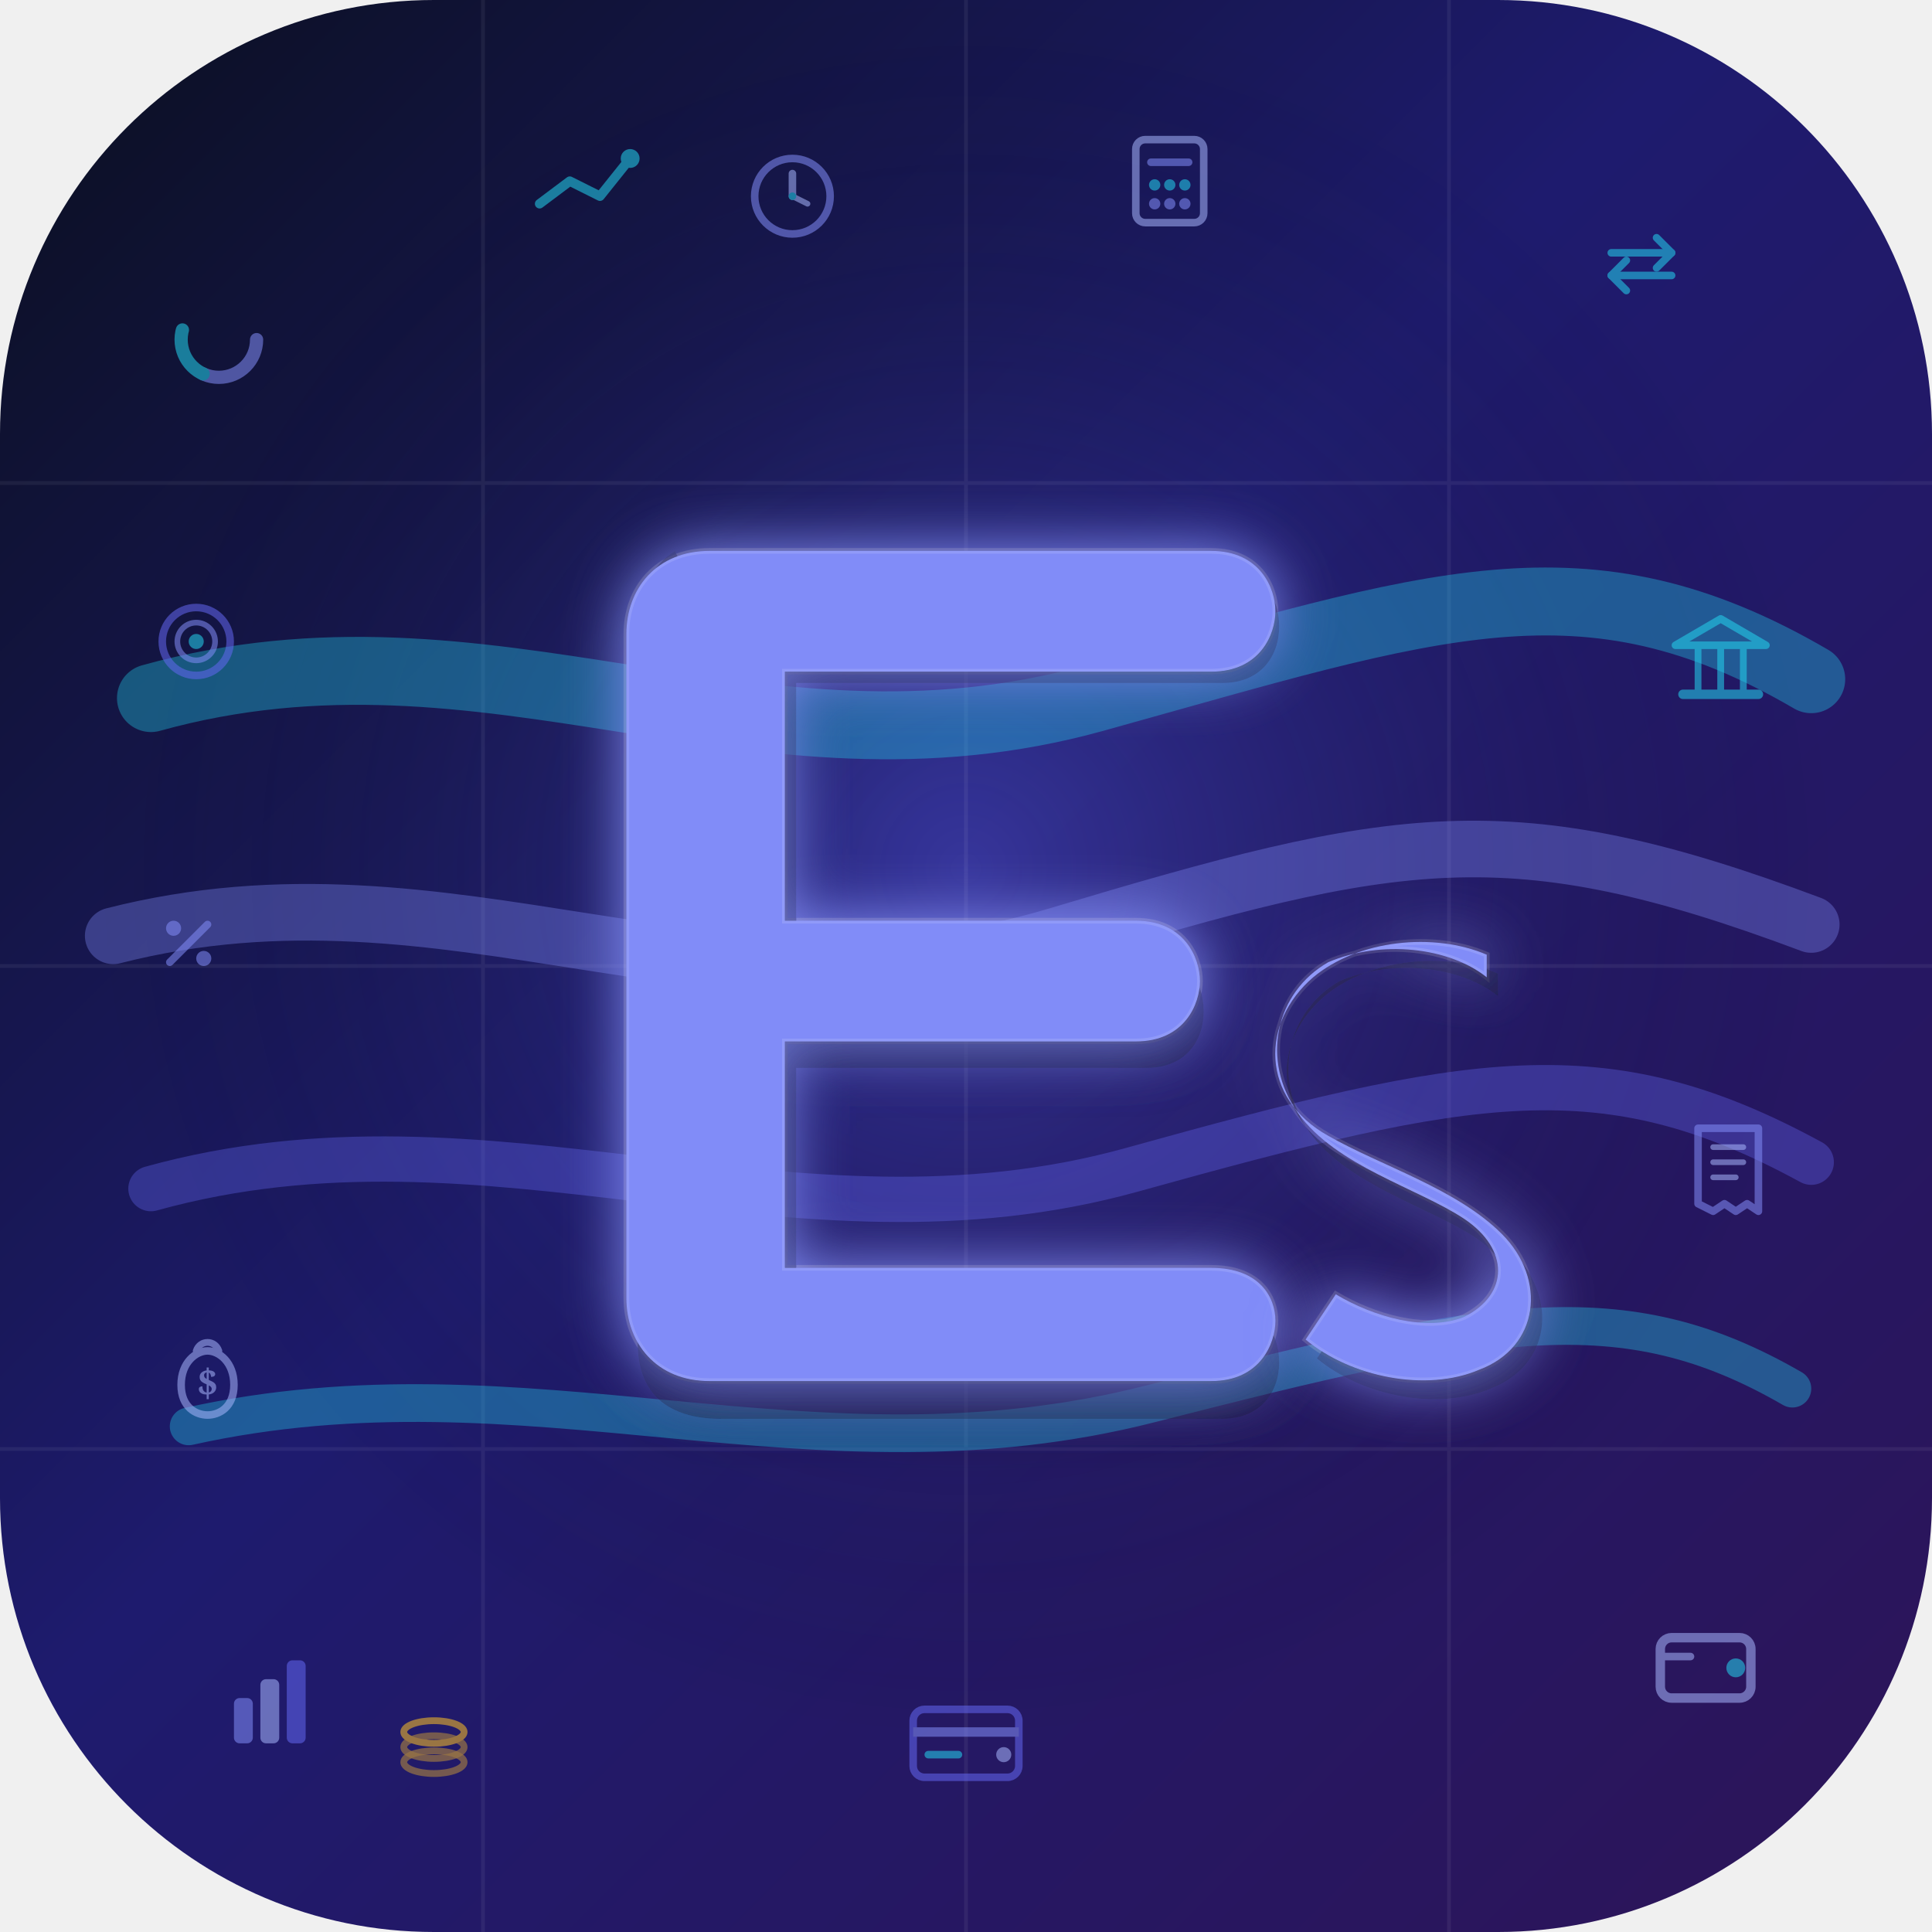
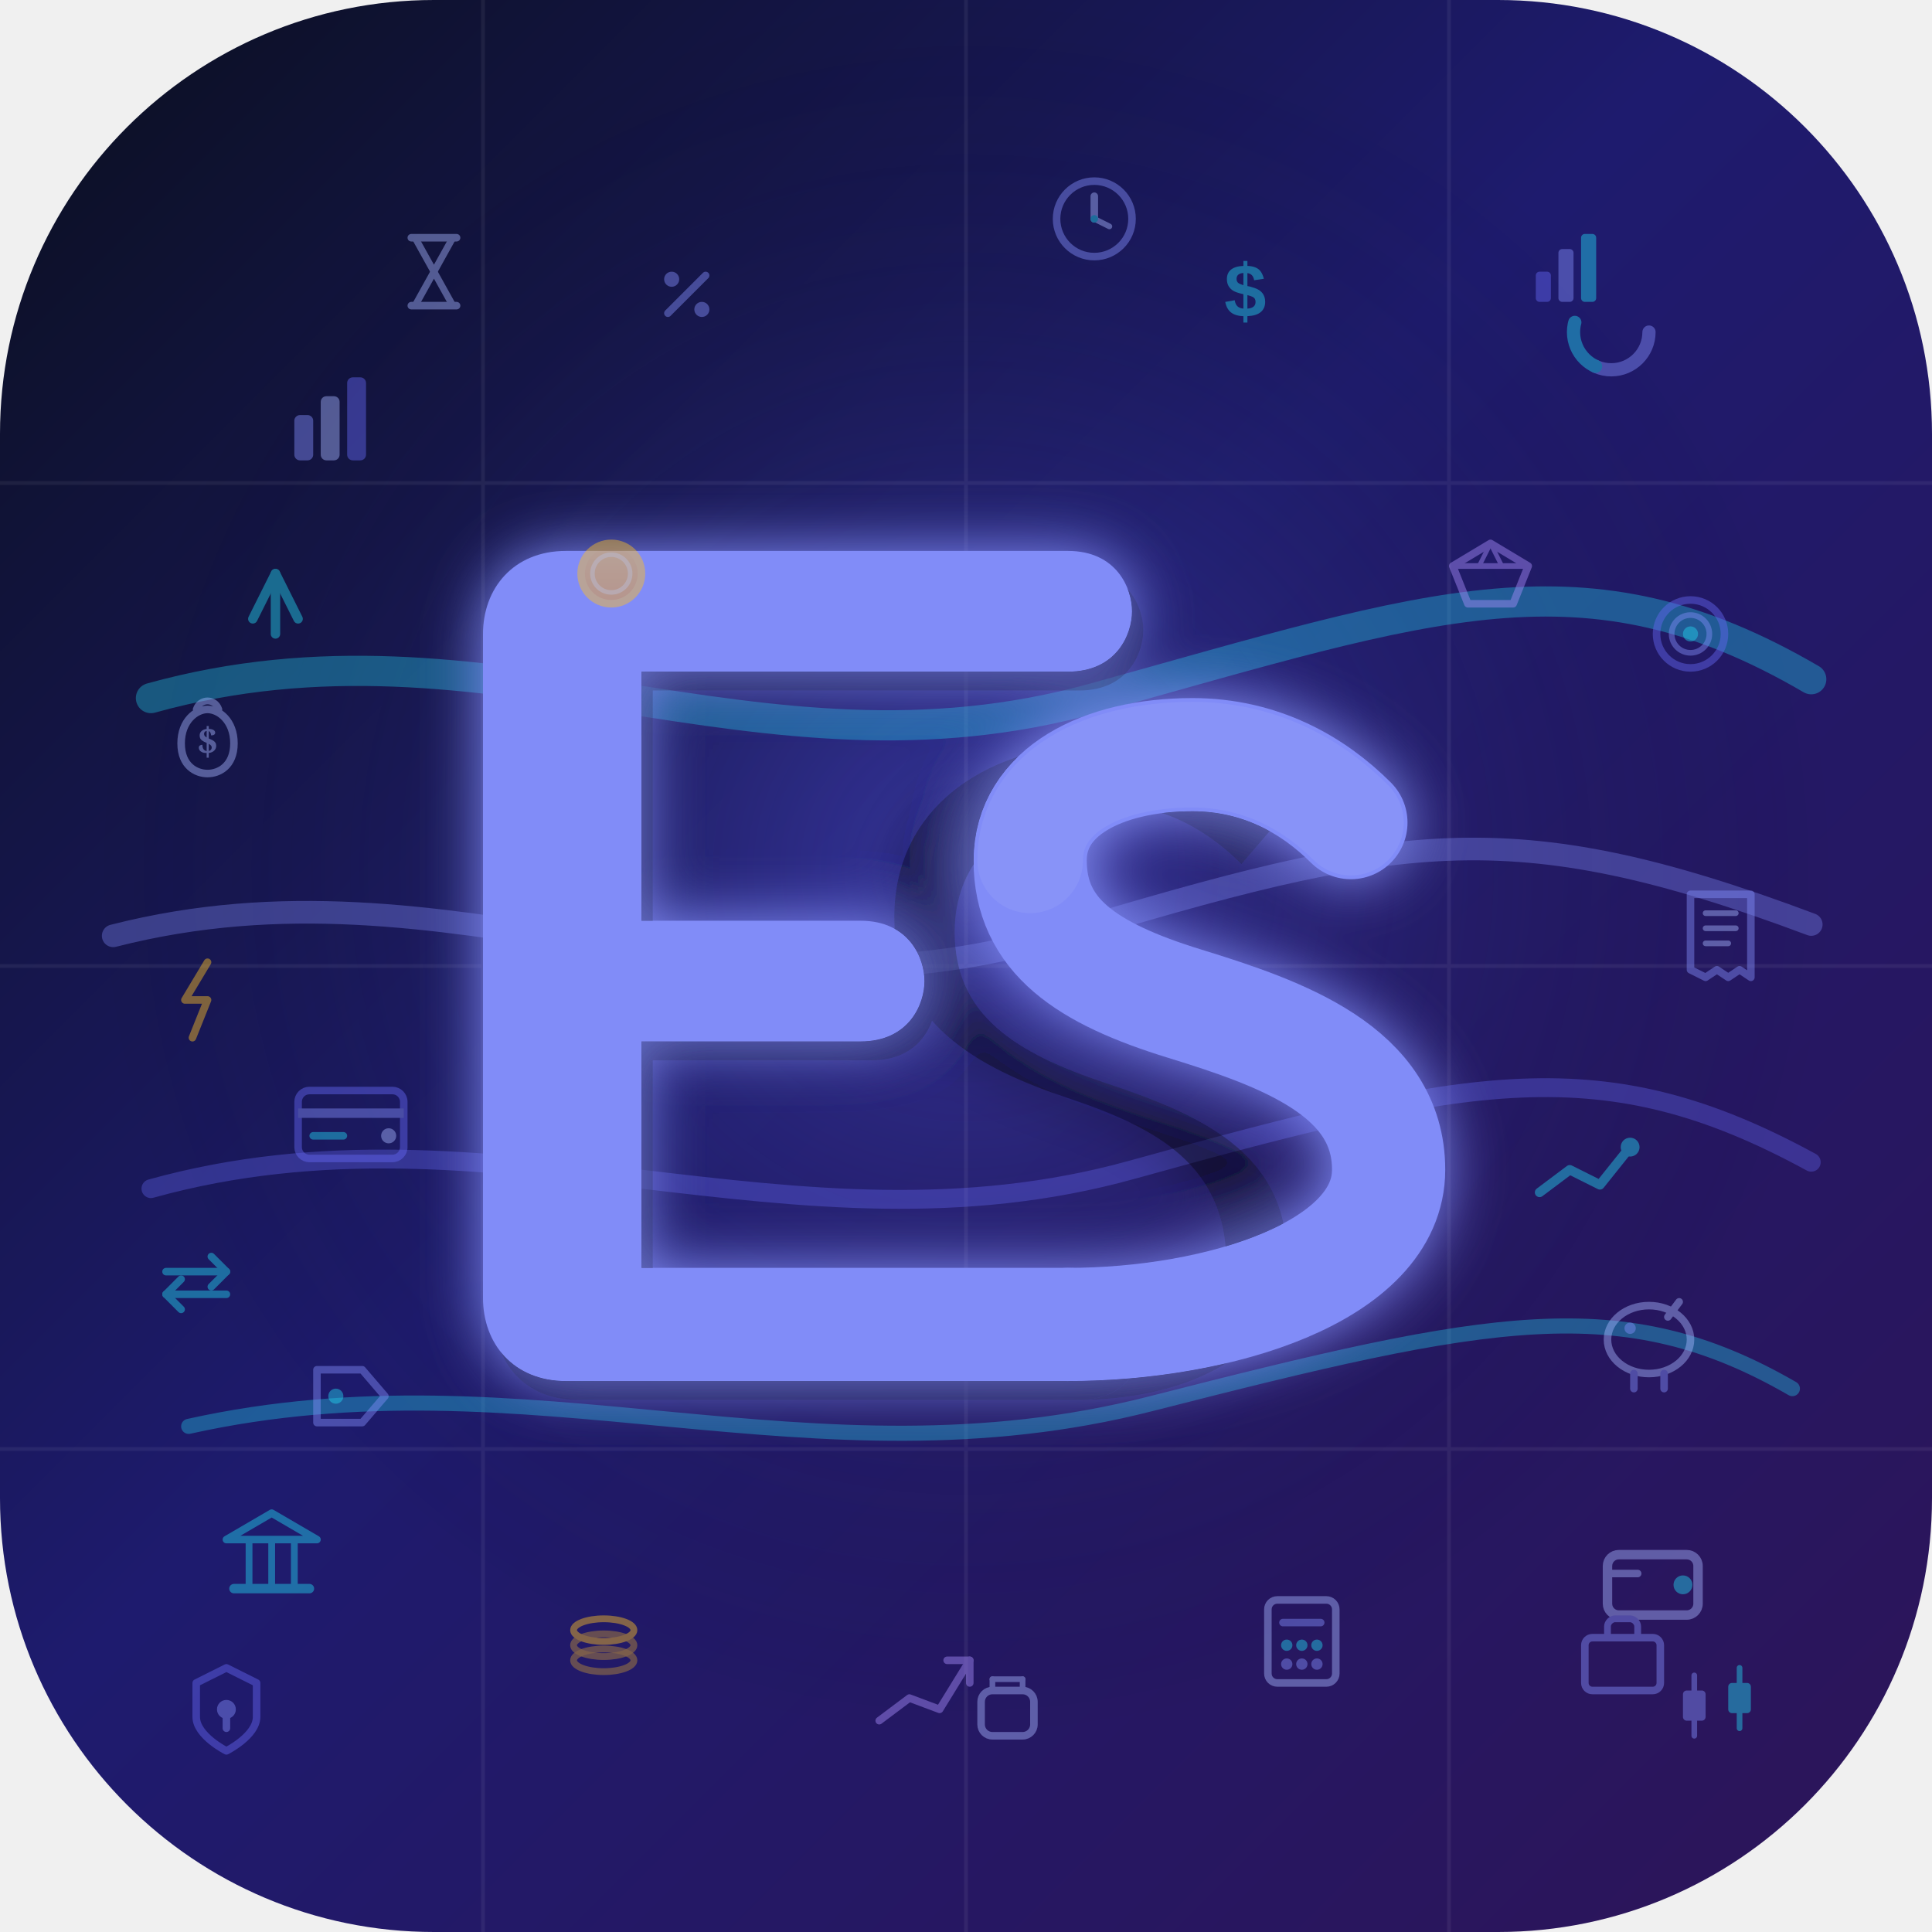
<svg xmlns="http://www.w3.org/2000/svg" viewBox="0 0 512 512" fill="none">
  <defs>
    <linearGradient id="bg" x1="0" y1="0" x2="512" y2="512" gradientUnits="userSpaceOnUse">
      <stop offset="0%" stop-color="#0a0f1e" />
      <stop offset="45%" stop-color="#1e1b6e" />
      <stop offset="100%" stop-color="#2d1458" />
    </linearGradient>
    <linearGradient id="accent" x1="120" y1="140" x2="392" y2="372" gradientUnits="userSpaceOnUse">
      <stop offset="0%" stop-color="#818cf8" />
      <stop offset="50%" stop-color="#6366f1" />
      <stop offset="100%" stop-color="#22d3ee" />
    </linearGradient>
    <linearGradient id="stream" x1="0" y1="0" x2="1" y2="0">
      <stop offset="0%" stop-color="#6366f1" />
      <stop offset="50%" stop-color="#22d3ee" />
      <stop offset="100%" stop-color="#818cf8" />
    </linearGradient>
    <linearGradient id="coinGold" x1="0" y1="0" x2="0" y2="1">
      <stop offset="0%" stop-color="#fbbf24" />
      <stop offset="100%" stop-color="#f59e0b" />
    </linearGradient>
    <linearGradient id="coinEdgeLight" x1="0" y1="0" x2="0" y2="1">
      <stop offset="0%" stop-color="#fde68a" />
      <stop offset="100%" stop-color="#d97706" />
    </linearGradient>
    <filter id="glow" x="-20%" y="-20%" width="140%" height="140%">
      <feGaussianBlur in="SourceGraphic" stdDeviation="8" result="blur" />
      <feComposite in="SourceGraphic" in2="blur" operator="over" />
    </filter>
    <radialGradient id="centerGlow" cx="50%" cy="45%" r="45%">
      <stop offset="0%" stop-color="#6366f1" stop-opacity="0.35" />
      <stop offset="100%" stop-color="transparent" stop-opacity="0" />
    </radialGradient>
    <clipPath id="roundedSquare">
      <rect width="512" height="512" rx="115" ry="115" />
    </clipPath>
  </defs>
  <rect width="512" height="512" rx="115" ry="115" fill="url(#bg)" />
  <rect width="512" height="512" rx="115" ry="115" fill="url(#centerGlow)" />
  <g opacity="0.06" clip-path="url(#roundedSquare)">
    <line x1="0" y1="128" x2="512" y2="128" stroke="white" stroke-width="1" />
    <line x1="0" y1="256" x2="512" y2="256" stroke="white" stroke-width="1" />
    <line x1="0" y1="384" x2="512" y2="384" stroke="white" stroke-width="1" />
    <line x1="128" y1="0" x2="128" y2="512" stroke="white" stroke-width="1" />
    <line x1="256" y1="0" x2="256" y2="512" stroke="white" stroke-width="1" />
    <line x1="384" y1="0" x2="384" y2="512" stroke="white" stroke-width="1" />
  </g>
  <g opacity="0.35" clip-path="url(#roundedSquare)">
-     <path d="M40,185 C130,160 200,210 290,185 S420,145 480,180" stroke="#22d3ee" stroke-width="18" stroke-linecap="round" fill="none" />
-     <path d="M30,248 C120,225 190,275 280,248 S400,215 480,245" stroke="#818cf8" stroke-width="15" stroke-linecap="round" fill="none" />
-     <path d="M40,315 C130,290 210,335 300,310 S425,278 480,308" stroke="#6366f1" stroke-width="12" stroke-linecap="round" fill="none" />
-     <path d="M50,378 C140,358 215,395 305,372 S430,342 475,368" stroke="#22d3ee" stroke-width="10" stroke-linecap="round" fill="none" />
-   </g>
-   <g filter="url(#glow)" transform="translate(256, 256)">
+     <path d="M40,185 C130,160 200,210 290,185 S420,145 480,180" stroke="#22d3ee" stroke-width="8" stroke-linecap="round" fill="none" />
+     <path d="M30,248 C120,225 190,275 280,248 S400,215 480,245" stroke="#818cf8" stroke-width="6" stroke-linecap="round" fill="none" />
+     <path d="M40,315 C130,290 210,335 300,310 S425,278 480,308" stroke="#6366f1" stroke-width="5" stroke-linecap="round" fill="none" />
+     <path d="M50,378 C140,358 215,395 305,372 S430,342 475,368" stroke="#22d3ee" stroke-width="4" stroke-linecap="round" fill="none" />
+   </g>
+   <g filter="url(#glow)" transform="translate(218, 256)">
    <g transform="translate(3, 5)" opacity="0.35">
-       <path d="M-80,-115 C-80,-115 -90,-110 -90,-95 L-90,95 C-90,110 -80,115 -68,115 L65,115 C75,115 80,108 80,100 C80,92 75,85 65,85 L-48,85 L-48,22 L45,22 C55,22 60,15 60,7 C60,-1 55,-8 45,-8 L-48,-8 L-48,-80 L65,-80 C75,-80 80,-87 80,-95 C80,-103 75,-110 65,-110 L-68,-110 C-80,-110 -80,-115 -80,-115 Z" fill="black" />
-     </g>
-     <path d="       M-68,-110       C-82,-110 -90,-100 -90,-88       L-90,88       C-90,100 -82,110 -68,110       L65,110       C78,110 82,100 82,94       C82,88 78,80 65,80       L-48,80       L-48,20       L45,20       C58,20 62,10 62,4       C62,-2 58,-12 45,-12       L-48,-12       L-48,-78       L65,-78       C78,-78 82,-88 82,-94       C82,-100 78,-110 65,-110       Z     " fill="url(#accent)" />
-     <path d="       M-68,-110       C-82,-110 -90,-100 -90,-88       L-90,88       C-90,100 -82,110 -68,110       L65,110       C78,110 82,100 82,94       C82,88 78,80 65,80       L-48,80       L-48,20       L45,20       C58,20 62,10 62,4       C62,-2 58,-12 45,-12       L-48,-12       L-48,-78       L65,-78       C78,-78 82,-88 82,-94       C82,-100 78,-110 65,-110       Z     " fill="none" stroke="white" stroke-width="1.5" opacity="0.12" />
-   </g>
-   <g filter="url(#glow)" transform="translate(370, 305)">
-     <g transform="translate(3, 5)" opacity="0.35">
-       <path d="         M24,-52         C10,-58 -10,-56 -22,-46         C-36,-34 -36,-14 -18,-4         C-4,4 16,10 28,22         C40,34 38,52 22,58         C8,64 -12,60 -24,50         L-16,38         C-6,44 8,48 18,44         C30,38 30,26 18,18         C6,10 -16,4 -26,-10         C-36,-24 -32,-42 -18,-50         C-4,-56 14,-54 24,-46         Z       " fill="black" />
-     </g>
-     <path d="       M24,-52       C10,-58 -10,-56 -22,-46       C-36,-34 -36,-14 -18,-4       C-4,4 16,10 28,22       C40,34 38,52 22,58       C8,64 -12,60 -24,50       L-16,38       C-6,44 8,48 18,44       C30,38 30,26 18,18       C6,10 -16,4 -26,-10       C-36,-24 -32,-42 -18,-50       C-4,-56 14,-54 24,-46       Z     " fill="url(#accent)" />
-     <path d="       M24,-52       C10,-58 -10,-56 -22,-46       C-36,-34 -36,-14 -18,-4       C-4,4 16,10 28,22       C40,34 38,52 22,58       C8,64 -12,60 -24,50       L-16,38       C-6,44 8,48 18,44       C30,38 30,26 18,18       C6,10 -16,4 -26,-10       C-36,-24 -32,-42 -18,-50       C-4,-56 14,-54 24,-46       Z     " fill="none" stroke="white" stroke-width="1.5" opacity="0.12" />
-   </g>
-   <g opacity="0.55" clip-path="url(#roundedSquare)">
-     <g transform="translate(62, 442)">
+       <path d="         M-68,-110 C-82,-110 -90,-100 -90,-88 L-90,88 C-90,100 -82,110 -68,110         L65,110 C78,110 82,100 82,94 C82,88 78,80 65,80 L-48,80 L-48,20         L10,20 C23,20 27,10 27,4 C27,-2 23,-12 10,-12 L-48,-12 L-48,-78         L65,-78 C78,-78 82,-88 82,-94 C82,-100 78,-110 65,-110 Z       " fill="black" />
+       <path d="         M65,110         C90,110 120,100 120,72         C120,44 96,34 72,26         C48,18 32,8 32,-14         C32,-36 50,-48 72,-48         C88,-48 100,-40 108,-32         L120,-46         C110,-56 94,-64 72,-64         C42,-64 16,-48 16,-18         C16,10 38,22 62,30         C86,38 104,48 104,74         C104,94 88,96 65,96 L-48,96 L-48,80 L65,80         C78,80 82,88 82,94 C82,100 78,110 65,110 Z       " fill="black" />
+     </g>
+     <path d="       M-68,-110       C-82,-110 -90,-100 -90,-88       L-90,88       C-90,100 -82,110 -68,110       L65,110       C78,110 82,100 82,94       C82,88 78,80 65,80       L-48,80       L-48,20       L10,20       C23,20 27,10 27,4       C27,-2 23,-12 10,-12       L-48,-12       L-48,-78       L65,-78       C78,-78 82,-88 82,-94       C82,-100 78,-110 65,-110       Z     " fill="url(#accent)" />
+     <path d="       M65,95       C105,95 150,81 150,54       C150,28 122,18 96,10       C70,2 55,-8 55,-28       C55,-46 74,-56 98,-56       C116,-56 130,-48 140,-38     " fill="none" stroke="url(#accent)" stroke-width="30" stroke-linecap="round" />
+     <path d="       M140,-38 C130,-48 116,-56 98,-56 C74,-56 55,-46 55,-28     " fill="none" stroke="white" stroke-width="28" stroke-linecap="round" opacity="0.06" />
+   </g>
+   <g opacity="0.45" clip-path="url(#roundedSquare)">
+     <g transform="translate(78, 102)">
      <rect x="0" y="8" width="5" height="12" rx="1.5" fill="#818cf8" />
      <rect x="7" y="3" width="5" height="17" rx="1.5" fill="#a5b4fc" />
      <rect x="14" y="-2" width="5" height="22" rx="1.5" fill="#6366f1" />
    </g>
-     <g transform="translate(58, 90)">
+     <g transform="translate(427, 88)">
      <circle cx="0" cy="0" r="10" fill="none" stroke="#818cf8" stroke-width="3.5" stroke-dasharray="20 43" stroke-linecap="round" />
      <circle cx="0" cy="0" r="10" fill="none" stroke="#22d3ee" stroke-width="3.5" stroke-dasharray="14 49" stroke-dashoffset="-20" stroke-linecap="round" />
    </g>
-     <g transform="translate(452, 442)">
+     <g transform="translate(438, 420)">
      <rect x="-12" y="-8" width="24" height="16" rx="3" fill="none" stroke="#a5b4fc" stroke-width="2.5" />
      <circle cx="8" cy="0" r="2.5" fill="#22d3ee" />
      <line x1="-12" y1="-3" x2="-4" y2="-3" stroke="#a5b4fc" stroke-width="2" stroke-linecap="round" />
    </g>
-     <g transform="translate(456, 175)">
+     <g transform="translate(72, 412)">
      <polygon points="0,-11 12,-4 -12,-4" fill="none" stroke="#22d3ee" stroke-width="2" stroke-linejoin="round" />
      <line x1="-10" y1="9" x2="10" y2="9" stroke="#22d3ee" stroke-width="2.5" stroke-linecap="round" />
      <line x1="-6" y1="-3" x2="-6" y2="8" stroke="#22d3ee" stroke-width="1.8" stroke-linecap="round" />
      <line x1="0" y1="-3" x2="0" y2="8" stroke="#22d3ee" stroke-width="1.8" stroke-linecap="round" />
      <line x1="6" y1="-3" x2="6" y2="8" stroke="#22d3ee" stroke-width="1.8" stroke-linecap="round" />
    </g>
-     <g transform="translate(50, 250)">
+     <g transform="translate(182, 78)">
      <circle cx="-4" cy="-4" r="2" fill="#818cf8" />
      <circle cx="4" cy="4" r="2" fill="#818cf8" />
      <line x1="-5" y1="5" x2="5" y2="-5" stroke="#818cf8" stroke-width="2" stroke-linecap="round" />
    </g>
-     <g transform="translate(310, 48)">
+     <g transform="translate(345, 435)">
      <rect x="-9" y="-11" width="18" height="22" rx="2.5" fill="none" stroke="#a5b4fc" stroke-width="2" />
      <line x1="-5" y1="-5" x2="5" y2="-5" stroke="#818cf8" stroke-width="2" stroke-linecap="round" />
      <circle cx="-4" cy="1" r="1.5" fill="#22d3ee" />
      <circle cx="0" cy="1" r="1.5" fill="#22d3ee" />
      <circle cx="4" cy="1" r="1.5" fill="#22d3ee" />
      <circle cx="-4" cy="6" r="1.5" fill="#818cf8" />
      <circle cx="0" cy="6" r="1.5" fill="#818cf8" />
      <circle cx="4" cy="6" r="1.5" fill="#818cf8" />
    </g>
-     <g transform="translate(256, 462)">
+     <g transform="translate(93, 298)">
      <rect x="-14" y="-9" width="28" height="18" rx="3" fill="none" stroke="#6366f1" stroke-width="2" />
      <line x1="-14" y1="-3" x2="14" y2="-3" stroke="#818cf8" stroke-width="2.5" />
      <line x1="-10" y1="3" x2="-2" y2="3" stroke="#22d3ee" stroke-width="2" stroke-linecap="round" />
      <circle cx="10" cy="3" r="2" fill="#a5b4fc" />
    </g>
-     <g transform="translate(155, 48)">
+     <g transform="translate(420, 310)">
      <polyline points="-12,6 -4,0 4,4 12,-6" fill="none" stroke="#22d3ee" stroke-width="2.5" stroke-linecap="round" stroke-linejoin="round" />
      <circle cx="12" cy="-6" r="2.5" fill="#22d3ee" />
    </g>
-     <g transform="translate(55, 365)">
+     <g transform="translate(55, 195)">
      <path d="M-7,2 C-7,-4 -3,-7 0,-7 C3,-7 7,-4 7,2 C7,8 3,10 0,10 C-3,10 -7,8 -7,2 Z" fill="none" stroke="#a5b4fc" stroke-width="2" />
      <path d="M-3,-7 C-2,-10 2,-10 3,-7" fill="none" stroke="#a5b4fc" stroke-width="1.8" stroke-linecap="round" />
      <text x="0" y="5" text-anchor="middle" font-family="serif" font-size="10" font-weight="bold" fill="#a5b4fc">$</text>
    </g>
-     <g transform="translate(458, 310)">
+     <g transform="translate(456, 248)">
      <path d="M-8,-11 L8,-11 L8,11 L5,9 L2,11 L-1,9 L-4,11 L-8,9 Z" fill="none" stroke="#818cf8" stroke-width="2" stroke-linejoin="round" />
      <line x1="-4" y1="-6" x2="4" y2="-6" stroke="#a5b4fc" stroke-width="1.5" stroke-linecap="round" />
      <line x1="-4" y1="-2" x2="4" y2="-2" stroke="#a5b4fc" stroke-width="1.5" stroke-linecap="round" />
      <line x1="-4" y1="2" x2="2" y2="2" stroke="#a5b4fc" stroke-width="1.5" stroke-linecap="round" />
    </g>
-     <g transform="translate(435, 70)">
+     <g transform="translate(52, 340)">
      <line x1="-8" y1="-3" x2="8" y2="-3" stroke="#22d3ee" stroke-width="2" stroke-linecap="round" />
      <polyline points="4,-7 8,-3 4,1" fill="none" stroke="#22d3ee" stroke-width="2" stroke-linecap="round" stroke-linejoin="round" />
      <line x1="8" y1="3" x2="-8" y2="3" stroke="#22d3ee" stroke-width="2" stroke-linecap="round" />
      <polyline points="-4,-1 -8,3 -4,7" fill="none" stroke="#22d3ee" stroke-width="2" stroke-linecap="round" stroke-linejoin="round" />
    </g>
-     <g transform="translate(52, 170)">
+     <g transform="translate(448, 168)">
      <circle cx="0" cy="0" r="9" fill="none" stroke="#6366f1" stroke-width="2" />
      <circle cx="0" cy="0" r="5" fill="none" stroke="#818cf8" stroke-width="1.5" />
      <circle cx="0" cy="0" r="2" fill="#22d3ee" />
    </g>
-     <g transform="translate(115, 462)">
+     <g transform="translate(160, 435)">
      <ellipse cx="0" cy="5" rx="8" ry="3" fill="none" stroke="#fbbf24" stroke-width="1.8" opacity="0.7" />
      <ellipse cx="0" cy="1" rx="8" ry="3" fill="none" stroke="#fbbf24" stroke-width="1.8" opacity="0.7" />
      <ellipse cx="0" cy="-3" rx="8" ry="3" fill="none" stroke="#fbbf24" stroke-width="1.8" />
    </g>
-     <g transform="translate(210, 52)">
+     <g transform="translate(290, 58)">
      <circle cx="0" cy="0" r="10" fill="none" stroke="#818cf8" stroke-width="2" />
      <line x1="0" y1="0" x2="0" y2="-6" stroke="#a5b4fc" stroke-width="2" stroke-linecap="round" />
      <line x1="0" y1="0" x2="4" y2="2" stroke="#a5b4fc" stroke-width="1.5" stroke-linecap="round" />
      <circle cx="0" cy="0" r="1" fill="#22d3ee" />
    </g>
+     <g transform="translate(395, 152)">
+       <polygon points="0,-8 10,-2 6,8 -6,8 -10,-2" fill="none" stroke="#a78bfa" stroke-width="2" stroke-linejoin="round" />
+       <line x1="-10" y1="-2" x2="10" y2="-2" stroke="#a78bfa" stroke-width="1.5" />
+       <line x1="0" y1="-8" x2="-3" y2="-2" stroke="#a78bfa" stroke-width="1.2" />
+       <line x1="0" y1="-8" x2="3" y2="-2" stroke="#a78bfa" stroke-width="1.2" />
+     </g>
+     <g transform="translate(73, 158)">
+       <polyline points="-6,6 0,-6 6,6" fill="none" stroke="#22d3ee" stroke-width="2.5" stroke-linecap="round" stroke-linejoin="round" />
+       <line x1="0" y1="-6" x2="0" y2="10" stroke="#22d3ee" stroke-width="2.5" stroke-linecap="round" />
+     </g>
+     <g transform="translate(437, 355)">
+       <ellipse cx="0" cy="0" rx="11" ry="9" fill="none" stroke="#a5b4fc" stroke-width="2" />
+       <circle cx="-5" cy="-3" r="1.5" fill="#818cf8" />
+       <line x1="5" y1="-6" x2="8" y2="-10" stroke="#a5b4fc" stroke-width="2" stroke-linecap="round" />
+       <line x1="-4" y1="9" x2="-4" y2="13" stroke="#818cf8" stroke-width="2" stroke-linecap="round" />
+       <line x1="4" y1="9" x2="4" y2="13" stroke="#818cf8" stroke-width="2" stroke-linecap="round" />
+     </g>
+     <g transform="translate(60, 452)">
+       <path d="M0,-10 L8,-6 L8,3 C8,8 0,12 0,12 C0,12 -8,8 -8,3 L-8,-6 Z" fill="none" stroke="#6366f1" stroke-width="2" stroke-linejoin="round" />
+       <circle cx="0" cy="1" r="2.5" fill="#818cf8" />
+       <line x1="0" y1="3" x2="0" y2="6" stroke="#818cf8" stroke-width="2" stroke-linecap="round" />
+     </g>
+     <g transform="translate(330, 78)">
+       <text x="0" y="6" text-anchor="middle" font-family="Arial,sans-serif" font-size="20" font-weight="700" fill="#22d3ee">$</text>
+     </g>
+     <g transform="translate(455, 452)">
+       <line x1="-6" y1="-8" x2="-6" y2="8" stroke="#818cf8" stroke-width="1.5" stroke-linecap="round" />
+       <rect x="-9" y="-4" width="6" height="8" rx="1" fill="#818cf8" />
+       <line x1="6" y1="-10" x2="6" y2="6" stroke="#22d3ee" stroke-width="1.5" stroke-linecap="round" />
+       <rect x="3" y="-6" width="6" height="8" rx="1" fill="#22d3ee" />
+     </g>
+     <g transform="translate(115, 72)">
+       <line x1="-6" y1="-9" x2="6" y2="-9" stroke="#a5b4fc" stroke-width="2" stroke-linecap="round" />
+       <line x1="-6" y1="9" x2="6" y2="9" stroke="#a5b4fc" stroke-width="2" stroke-linecap="round" />
+       <path d="M-5,-9 L0,0 L5,-9" fill="none" stroke="#a5b4fc" stroke-width="1.8" stroke-linejoin="round" />
+       <path d="M-5,9 L0,0 L5,9" fill="none" stroke="#a5b4fc" stroke-width="1.8" stroke-linejoin="round" />
+     </g>
+     <g transform="translate(92, 370)">
+       <path d="M-8,-7 L4,-7 L10,0 L4,7 L-8,7 Z" fill="none" stroke="#818cf8" stroke-width="2" stroke-linejoin="round" />
+       <circle cx="-3" cy="0" r="2" fill="#22d3ee" />
+     </g>
+     <g transform="translate(245, 448)">
+       <polyline points="-12,8 -4,2 4,5 12,-8" fill="none" stroke="#a78bfa" stroke-width="2" stroke-linecap="round" stroke-linejoin="round" />
+       <polyline points="6,-8 12,-8 12,-2" fill="none" stroke="#a78bfa" stroke-width="2" stroke-linecap="round" stroke-linejoin="round" />
+     </g>
+     <g transform="translate(162, 152)">
+       <circle cx="0" cy="0" r="8" fill="url(#coinGold)" stroke="#fbbf24" stroke-width="2" />
+       <circle cx="0" cy="0" r="5" fill="none" stroke="#fde68a" stroke-width="1.2" opacity="0.6" />
+     </g>
+     <g transform="translate(415, 68)">
+       <rect x="-8" y="4" width="4" height="8" rx="1" fill="#6366f1" />
+       <rect x="-2" y="-2" width="4" height="14" rx="1" fill="#818cf8" />
+       <rect x="4" y="-6" width="4" height="18" rx="1" fill="#22d3ee" />
+     </g>
+     <g transform="translate(53, 265)">
+       <polyline points="2,-10 -4,0 2,0 -2,10" fill="none" stroke="#fbbf24" stroke-width="2" stroke-linecap="round" stroke-linejoin="round" />
+     </g>
+     <g transform="translate(430, 440)">
+       <rect x="-10" y="-6" width="20" height="14" rx="2" fill="none" stroke="#818cf8" stroke-width="2" />
+       <path d="M-4,-6 L-4,-9 C-4,-10 -3,-11 -2,-11 L2,-11 C3,-11 4,-10 4,-9 L4,-6" fill="none" stroke="#818cf8" stroke-width="1.8" />
+     </g>
+     <g transform="translate(267, 452)">
+       <rect x="-7" y="-4" width="14" height="12" rx="3" fill="none" stroke="#a5b4fc" stroke-width="2" />
+       <line x1="-4" y1="-4" x2="-4" y2="-7" stroke="#a5b4fc" stroke-width="1.5" stroke-linecap="round" />
+       <line x1="4" y1="-4" x2="4" y2="-7" stroke="#a5b4fc" stroke-width="1.5" stroke-linecap="round" />
+       <line x1="-4" y1="-7" x2="4" y2="-7" stroke="#a5b4fc" stroke-width="1.5" stroke-linecap="round" />
+     </g>
  </g>
</svg>
